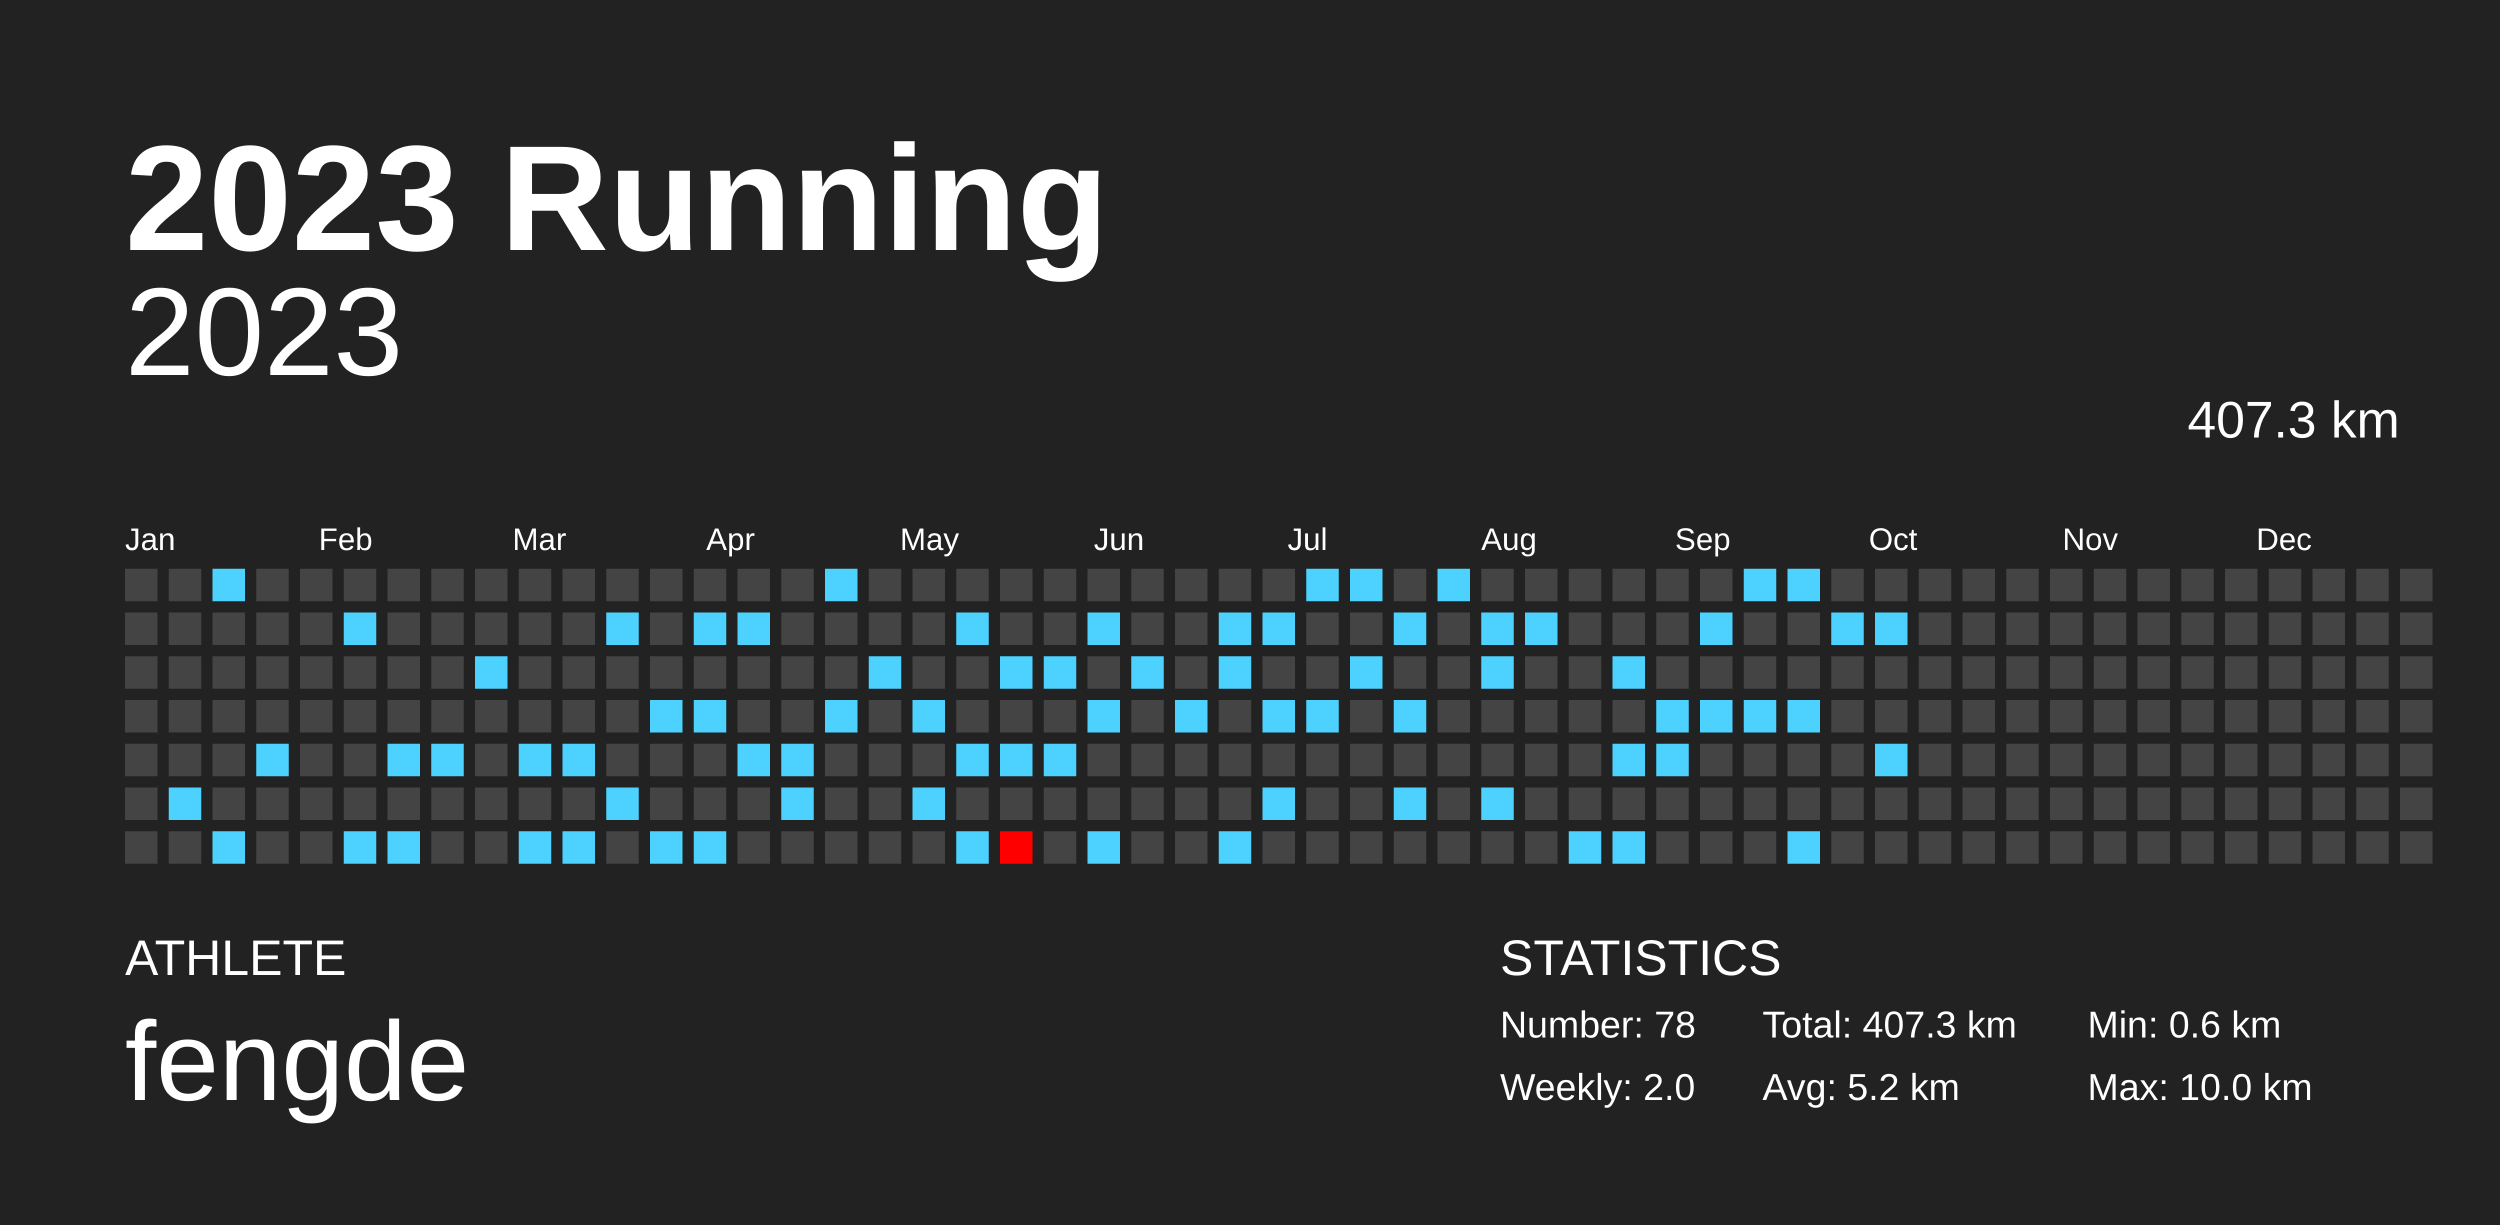
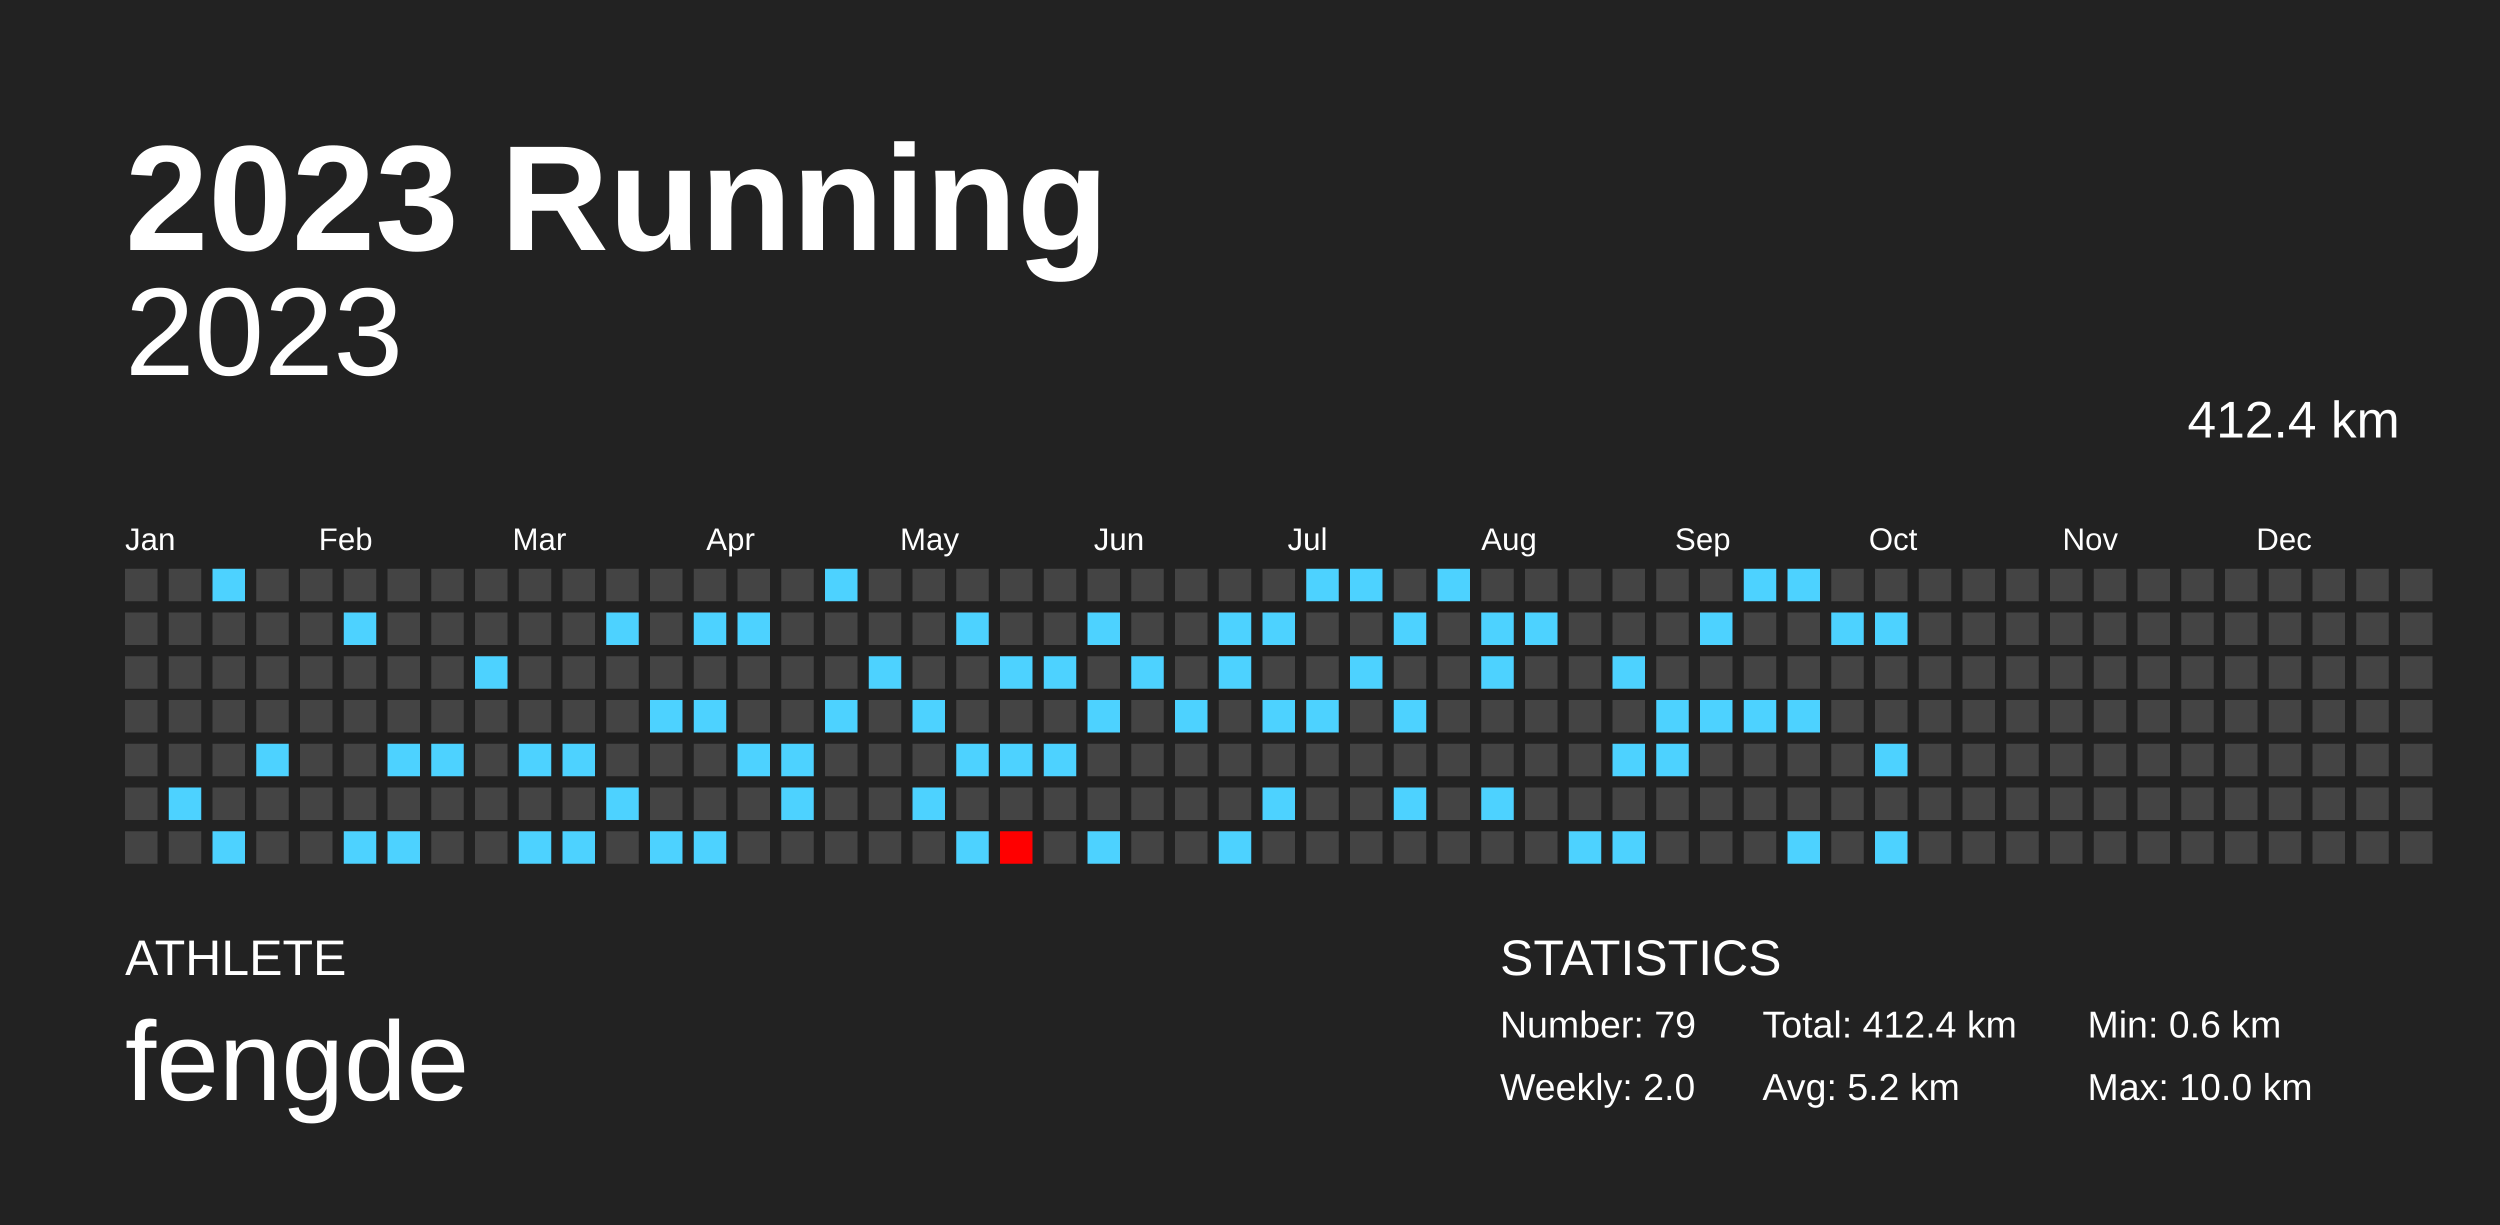
<svg xmlns="http://www.w3.org/2000/svg" baseProfile="full" height="98mm" version="1.1" viewBox="0,0,200,98" width="200mm">
  <defs />
  <rect fill="#222222" height="98" width="200" x="0" y="0" />
  <text fill="#FFFFFF" style="font-size:12px; font-family:Arial; font-weight:bold;" x="10" y="20">2023 Running</text>
  <text fill="#FFFFFF" style="font-size:4px; font-family:Arial" x="10" y="78">ATHLETE</text>
  <text fill="#FFFFFF" style="font-size:9px; font-family:Arial" x="10" y="88">fengde</text>
  <text fill="#FFFFFF" style="font-size:4px; font-family:Arial" x="120" y="78">STATISTICS</text>
-   <text fill="#FFFFFF" style="font-size:3px; font-family:Arial" x="120" y="83">Number: 78</text>
+   <text fill="#FFFFFF" style="font-size:3px; font-family:Arial" x="120" y="83">Number: 79</text>
  <text fill="#FFFFFF" style="font-size:3px; font-family:Arial" x="120" y="88">Weekly: 2.0</text>
-   <text fill="#FFFFFF" style="font-size:3px; font-family:Arial" x="141" y="83">Total: 407.3 km</text>
+   <text fill="#FFFFFF" style="font-size:3px; font-family:Arial" x="141" y="83">Total: 412.4 km</text>
  <text fill="#FFFFFF" style="font-size:3px; font-family:Arial" x="141" y="88">Avg: 5.2 km</text>
  <text fill="#FFFFFF" style="font-size:3px; font-family:Arial" x="167" y="83">Min: 0.6 km</text>
  <text fill="#FFFFFF" style="font-size:3px; font-family:Arial" x="167" y="88">Max: 10.0 km</text>
  <text alignment-baseline="hanging" fill="#FFFFFF" style="font-size:10.0px; font-family:Arial;" x="10" y="30">2023</text>
-   <text alignment-baseline="hanging" fill="#FFFFFF" style="font-size:4.125px; font-family:Arial;" x="175" y="35">407.3 km</text>
+   <text alignment-baseline="hanging" fill="#FFFFFF" style="font-size:4.125px; font-family:Arial;" x="175" y="35">412.4 km</text>
  <text fill="#FFFFFF" style="font-size:2.5px; font-family:Arial" x="10.0" y="44">Jan</text>
  <text fill="#FFFFFF" style="font-size:2.5px; font-family:Arial" x="25.5" y="44">Feb</text>
  <text fill="#FFFFFF" style="font-size:2.5px; font-family:Arial" x="41.0" y="44">Mar</text>
  <text fill="#FFFFFF" style="font-size:2.5px; font-family:Arial" x="56.5" y="44">Apr</text>
  <text fill="#FFFFFF" style="font-size:2.5px; font-family:Arial" x="72.0" y="44">May</text>
  <text fill="#FFFFFF" style="font-size:2.5px; font-family:Arial" x="87.5" y="44">Jun</text>
  <text fill="#FFFFFF" style="font-size:2.5px; font-family:Arial" x="103.0" y="44">Jul</text>
  <text fill="#FFFFFF" style="font-size:2.5px; font-family:Arial" x="118.5" y="44">Aug</text>
  <text fill="#FFFFFF" style="font-size:2.5px; font-family:Arial" x="134.0" y="44">Sep</text>
  <text fill="#FFFFFF" style="font-size:2.5px; font-family:Arial" x="149.5" y="44">Oct</text>
  <text fill="#FFFFFF" style="font-size:2.5px; font-family:Arial" x="165.0" y="44">Nov</text>
  <text fill="#FFFFFF" style="font-size:2.5px; font-family:Arial" x="180.5" y="44">Dec</text>
  <rect fill="#444444" height="2.6" width="2.6" x="10.0" y="45.5" />
  <rect fill="#444444" height="2.6" width="2.6" x="10.0" y="49.0" />
  <rect fill="#444444" height="2.6" width="2.6" x="10.0" y="52.5" />
  <rect fill="#444444" height="2.6" width="2.6" x="10.0" y="56.0" />
  <rect fill="#444444" height="2.6" width="2.6" x="10.0" y="59.5" />
  <rect fill="#444444" height="2.6" width="2.6" x="10.0" y="63.0" />
  <rect fill="#444444" height="2.6" width="2.6" x="10.0" y="66.5" />
  <rect fill="#444444" height="2.6" width="2.6" x="13.5" y="45.5" />
  <rect fill="#444444" height="2.6" width="2.6" x="13.5" y="49.0" />
  <rect fill="#444444" height="2.6" width="2.6" x="13.5" y="52.5" />
  <rect fill="#444444" height="2.6" width="2.6" x="13.5" y="56.0" />
  <rect fill="#444444" height="2.6" width="2.6" x="13.5" y="59.5" />
  <rect fill="#4dd2ff" height="2.6" width="2.6" x="13.5" y="63.0" />
  <rect fill="#444444" height="2.6" width="2.6" x="13.5" y="66.5" />
  <rect fill="#4dd2ff" height="2.6" width="2.6" x="17.0" y="45.5" />
  <rect fill="#444444" height="2.6" width="2.6" x="17.0" y="49.0" />
  <rect fill="#444444" height="2.6" width="2.6" x="17.0" y="52.5" />
  <rect fill="#444444" height="2.6" width="2.6" x="17.0" y="56.0" />
  <rect fill="#444444" height="2.6" width="2.6" x="17.0" y="59.5" />
  <rect fill="#444444" height="2.6" width="2.6" x="17.0" y="63.0" />
  <rect fill="#4dd2ff" height="2.6" width="2.6" x="17.0" y="66.5" />
  <rect fill="#444444" height="2.6" width="2.6" x="20.5" y="45.5" />
  <rect fill="#444444" height="2.6" width="2.6" x="20.5" y="49.0" />
  <rect fill="#444444" height="2.6" width="2.6" x="20.5" y="52.5" />
  <rect fill="#444444" height="2.6" width="2.6" x="20.5" y="56.0" />
  <rect fill="#4dd2ff" height="2.6" width="2.6" x="20.5" y="59.5" />
  <rect fill="#444444" height="2.6" width="2.6" x="20.5" y="63.0" />
  <rect fill="#444444" height="2.6" width="2.6" x="20.5" y="66.5" />
  <rect fill="#444444" height="2.6" width="2.6" x="24.0" y="45.5" />
  <rect fill="#444444" height="2.6" width="2.6" x="24.0" y="49.0" />
  <rect fill="#444444" height="2.6" width="2.6" x="24.0" y="52.5" />
  <rect fill="#444444" height="2.6" width="2.6" x="24.0" y="56.0" />
  <rect fill="#444444" height="2.6" width="2.6" x="24.0" y="59.5" />
  <rect fill="#444444" height="2.6" width="2.6" x="24.0" y="63.0" />
  <rect fill="#444444" height="2.6" width="2.6" x="24.0" y="66.5" />
  <rect fill="#444444" height="2.6" width="2.6" x="27.5" y="45.5" />
  <rect fill="#4dd2ff" height="2.6" width="2.6" x="27.5" y="49.0" />
  <rect fill="#444444" height="2.6" width="2.6" x="27.5" y="52.5" />
  <rect fill="#444444" height="2.6" width="2.6" x="27.5" y="56.0" />
  <rect fill="#444444" height="2.6" width="2.6" x="27.5" y="59.5" />
  <rect fill="#444444" height="2.6" width="2.6" x="27.5" y="63.0" />
  <rect fill="#4dd2ff" height="2.6" width="2.6" x="27.5" y="66.5" />
  <rect fill="#444444" height="2.6" width="2.6" x="31.0" y="45.5" />
  <rect fill="#444444" height="2.6" width="2.6" x="31.0" y="49.0" />
  <rect fill="#444444" height="2.6" width="2.6" x="31.0" y="52.5" />
  <rect fill="#444444" height="2.6" width="2.6" x="31.0" y="56.0" />
  <rect fill="#4dd2ff" height="2.6" width="2.6" x="31.0" y="59.5" />
  <rect fill="#444444" height="2.6" width="2.6" x="31.0" y="63.0" />
  <rect fill="#4dd2ff" height="2.6" width="2.6" x="31.0" y="66.5" />
  <rect fill="#444444" height="2.6" width="2.6" x="34.5" y="45.5" />
  <rect fill="#444444" height="2.6" width="2.6" x="34.5" y="49.0" />
  <rect fill="#444444" height="2.6" width="2.6" x="34.5" y="52.5" />
  <rect fill="#444444" height="2.6" width="2.6" x="34.5" y="56.0" />
  <rect fill="#4dd2ff" height="2.6" width="2.6" x="34.5" y="59.5" />
  <rect fill="#444444" height="2.6" width="2.6" x="34.5" y="63.0" />
  <rect fill="#444444" height="2.6" width="2.6" x="34.5" y="66.5" />
  <rect fill="#444444" height="2.6" width="2.6" x="38.0" y="45.5" />
  <rect fill="#444444" height="2.6" width="2.6" x="38.0" y="49.0" />
  <rect fill="#4dd2ff" height="2.6" width="2.6" x="38.0" y="52.5" />
  <rect fill="#444444" height="2.6" width="2.6" x="38.0" y="56.0" />
  <rect fill="#444444" height="2.6" width="2.6" x="38.0" y="59.5" />
  <rect fill="#444444" height="2.6" width="2.6" x="38.0" y="63.0" />
  <rect fill="#444444" height="2.6" width="2.6" x="38.0" y="66.5" />
  <rect fill="#444444" height="2.6" width="2.6" x="41.5" y="45.5" />
  <rect fill="#444444" height="2.6" width="2.6" x="41.5" y="49.0" />
  <rect fill="#444444" height="2.6" width="2.6" x="41.5" y="52.5" />
  <rect fill="#444444" height="2.6" width="2.6" x="41.5" y="56.0" />
  <rect fill="#4dd2ff" height="2.6" width="2.6" x="41.5" y="59.5" />
  <rect fill="#444444" height="2.6" width="2.6" x="41.5" y="63.0" />
  <rect fill="#4dd2ff" height="2.6" width="2.6" x="41.5" y="66.5" />
  <rect fill="#444444" height="2.6" width="2.6" x="45.0" y="45.5" />
  <rect fill="#444444" height="2.6" width="2.6" x="45.0" y="49.0" />
  <rect fill="#444444" height="2.6" width="2.6" x="45.0" y="52.5" />
  <rect fill="#444444" height="2.6" width="2.6" x="45.0" y="56.0" />
  <rect fill="#4dd2ff" height="2.6" width="2.6" x="45.0" y="59.5" />
  <rect fill="#444444" height="2.6" width="2.6" x="45.0" y="63.0" />
  <rect fill="#4dd2ff" height="2.6" width="2.6" x="45.0" y="66.5" />
  <rect fill="#444444" height="2.6" width="2.6" x="48.5" y="45.5" />
  <rect fill="#4dd2ff" height="2.6" width="2.6" x="48.5" y="49.0" />
  <rect fill="#444444" height="2.6" width="2.6" x="48.5" y="52.5" />
  <rect fill="#444444" height="2.6" width="2.6" x="48.5" y="56.0" />
  <rect fill="#444444" height="2.6" width="2.6" x="48.5" y="59.5" />
  <rect fill="#4dd2ff" height="2.6" width="2.6" x="48.5" y="63.0" />
  <rect fill="#444444" height="2.6" width="2.6" x="48.5" y="66.5" />
  <rect fill="#444444" height="2.6" width="2.6" x="52.0" y="45.5" />
  <rect fill="#444444" height="2.6" width="2.6" x="52.0" y="49.0" />
  <rect fill="#444444" height="2.6" width="2.6" x="52.0" y="52.5" />
  <rect fill="#4dd2ff" height="2.6" width="2.6" x="52.0" y="56.0" />
  <rect fill="#444444" height="2.6" width="2.6" x="52.0" y="59.5" />
  <rect fill="#444444" height="2.6" width="2.6" x="52.0" y="63.0" />
  <rect fill="#4dd2ff" height="2.6" width="2.6" x="52.0" y="66.5" />
  <rect fill="#444444" height="2.6" width="2.6" x="55.5" y="45.5" />
  <rect fill="#4dd2ff" height="2.6" width="2.6" x="55.5" y="49.0" />
  <rect fill="#444444" height="2.6" width="2.6" x="55.5" y="52.5" />
  <rect fill="#4dd2ff" height="2.6" width="2.6" x="55.5" y="56.0" />
  <rect fill="#444444" height="2.6" width="2.6" x="55.5" y="59.5" />
  <rect fill="#444444" height="2.6" width="2.6" x="55.5" y="63.0" />
  <rect fill="#4dd2ff" height="2.6" width="2.6" x="55.5" y="66.5" />
  <rect fill="#444444" height="2.6" width="2.6" x="59.0" y="45.5" />
  <rect fill="#4dd2ff" height="2.6" width="2.6" x="59.0" y="49.0" />
  <rect fill="#444444" height="2.6" width="2.6" x="59.0" y="52.5" />
  <rect fill="#444444" height="2.6" width="2.6" x="59.0" y="56.0" />
  <rect fill="#4dd2ff" height="2.6" width="2.6" x="59.0" y="59.5" />
  <rect fill="#444444" height="2.6" width="2.6" x="59.0" y="63.0" />
  <rect fill="#444444" height="2.6" width="2.6" x="59.0" y="66.5" />
  <rect fill="#444444" height="2.6" width="2.6" x="62.5" y="45.5" />
  <rect fill="#444444" height="2.6" width="2.6" x="62.5" y="49.0" />
  <rect fill="#444444" height="2.6" width="2.6" x="62.5" y="52.5" />
  <rect fill="#444444" height="2.6" width="2.6" x="62.5" y="56.0" />
  <rect fill="#4dd2ff" height="2.6" width="2.6" x="62.5" y="59.5" />
  <rect fill="#4dd2ff" height="2.6" width="2.6" x="62.5" y="63.0" />
  <rect fill="#444444" height="2.6" width="2.6" x="62.5" y="66.5" />
  <rect fill="#4dd2ff" height="2.6" width="2.6" x="66.0" y="45.5" />
  <rect fill="#444444" height="2.6" width="2.6" x="66.0" y="49.0" />
  <rect fill="#444444" height="2.6" width="2.6" x="66.0" y="52.5" />
  <rect fill="#4dd2ff" height="2.6" width="2.6" x="66.0" y="56.0" />
  <rect fill="#444444" height="2.6" width="2.6" x="66.0" y="59.5" />
  <rect fill="#444444" height="2.6" width="2.6" x="66.0" y="63.0" />
  <rect fill="#444444" height="2.6" width="2.6" x="66.0" y="66.5" />
  <rect fill="#444444" height="2.6" width="2.6" x="69.5" y="45.5" />
  <rect fill="#444444" height="2.6" width="2.6" x="69.5" y="49.0" />
  <rect fill="#4dd2ff" height="2.6" width="2.6" x="69.5" y="52.5" />
  <rect fill="#444444" height="2.6" width="2.6" x="69.5" y="56.0" />
  <rect fill="#444444" height="2.6" width="2.6" x="69.5" y="59.5" />
  <rect fill="#444444" height="2.6" width="2.6" x="69.5" y="63.0" />
  <rect fill="#444444" height="2.6" width="2.6" x="69.5" y="66.5" />
  <rect fill="#444444" height="2.6" width="2.6" x="73.0" y="45.5" />
  <rect fill="#444444" height="2.6" width="2.6" x="73.0" y="49.0" />
  <rect fill="#444444" height="2.6" width="2.6" x="73.0" y="52.5" />
  <rect fill="#4dd2ff" height="2.6" width="2.6" x="73.0" y="56.0" />
  <rect fill="#444444" height="2.6" width="2.6" x="73.0" y="59.5" />
  <rect fill="#4dd2ff" height="2.6" width="2.6" x="73.0" y="63.0" />
  <rect fill="#444444" height="2.6" width="2.6" x="73.0" y="66.5" />
  <rect fill="#444444" height="2.6" width="2.6" x="76.5" y="45.5" />
  <rect fill="#4dd2ff" height="2.6" width="2.6" x="76.5" y="49.0" />
  <rect fill="#444444" height="2.6" width="2.6" x="76.5" y="52.5" />
  <rect fill="#444444" height="2.6" width="2.6" x="76.5" y="56.0" />
  <rect fill="#4dd2ff" height="2.6" width="2.6" x="76.5" y="59.5" />
  <rect fill="#444444" height="2.6" width="2.6" x="76.5" y="63.0" />
  <rect fill="#4dd2ff" height="2.6" width="2.6" x="76.5" y="66.5" />
  <rect fill="#444444" height="2.6" width="2.6" x="80.0" y="45.5" />
  <rect fill="#444444" height="2.6" width="2.6" x="80.0" y="49.0" />
  <rect fill="#4dd2ff" height="2.6" width="2.6" x="80.0" y="52.5" />
  <rect fill="#444444" height="2.6" width="2.6" x="80.0" y="56.0" />
  <rect fill="#4dd2ff" height="2.6" width="2.6" x="80.0" y="59.5" />
  <rect fill="#444444" height="2.6" width="2.6" x="80.0" y="63.0" />
  <rect fill="#ff0000" height="2.6" width="2.6" x="80.0" y="66.5" />
  <rect fill="#444444" height="2.6" width="2.6" x="83.5" y="45.5" />
  <rect fill="#444444" height="2.6" width="2.6" x="83.5" y="49.0" />
  <rect fill="#4dd2ff" height="2.6" width="2.6" x="83.5" y="52.5" />
  <rect fill="#444444" height="2.6" width="2.6" x="83.5" y="56.0" />
  <rect fill="#4dd2ff" height="2.6" width="2.6" x="83.5" y="59.5" />
  <rect fill="#444444" height="2.6" width="2.6" x="83.5" y="63.0" />
  <rect fill="#444444" height="2.6" width="2.6" x="83.5" y="66.5" />
  <rect fill="#444444" height="2.6" width="2.6" x="87.0" y="45.5" />
  <rect fill="#4dd2ff" height="2.6" width="2.6" x="87.0" y="49.0" />
  <rect fill="#444444" height="2.6" width="2.6" x="87.0" y="52.5" />
  <rect fill="#4dd2ff" height="2.6" width="2.6" x="87.0" y="56.0" />
  <rect fill="#444444" height="2.6" width="2.6" x="87.0" y="59.5" />
  <rect fill="#444444" height="2.6" width="2.6" x="87.0" y="63.0" />
  <rect fill="#4dd2ff" height="2.6" width="2.6" x="87.0" y="66.5" />
  <rect fill="#444444" height="2.6" width="2.6" x="90.5" y="45.5" />
  <rect fill="#444444" height="2.6" width="2.6" x="90.5" y="49.0" />
  <rect fill="#4dd2ff" height="2.6" width="2.6" x="90.5" y="52.5" />
  <rect fill="#444444" height="2.6" width="2.6" x="90.5" y="56.0" />
  <rect fill="#444444" height="2.6" width="2.6" x="90.5" y="59.5" />
  <rect fill="#444444" height="2.6" width="2.6" x="90.5" y="63.0" />
  <rect fill="#444444" height="2.6" width="2.6" x="90.5" y="66.5" />
  <rect fill="#444444" height="2.6" width="2.6" x="94.0" y="45.5" />
  <rect fill="#444444" height="2.6" width="2.6" x="94.0" y="49.0" />
  <rect fill="#444444" height="2.6" width="2.6" x="94.0" y="52.5" />
  <rect fill="#4dd2ff" height="2.6" width="2.6" x="94.0" y="56.0" />
  <rect fill="#444444" height="2.6" width="2.6" x="94.0" y="59.5" />
  <rect fill="#444444" height="2.6" width="2.6" x="94.0" y="63.0" />
  <rect fill="#444444" height="2.6" width="2.6" x="94.0" y="66.5" />
  <rect fill="#444444" height="2.6" width="2.6" x="97.5" y="45.5" />
  <rect fill="#4dd2ff" height="2.6" width="2.6" x="97.5" y="49.0" />
  <rect fill="#4dd2ff" height="2.6" width="2.6" x="97.5" y="52.5" />
  <rect fill="#444444" height="2.6" width="2.6" x="97.5" y="56.0" />
  <rect fill="#444444" height="2.6" width="2.6" x="97.5" y="59.5" />
  <rect fill="#444444" height="2.6" width="2.6" x="97.5" y="63.0" />
  <rect fill="#4dd2ff" height="2.6" width="2.6" x="97.5" y="66.5" />
  <rect fill="#444444" height="2.6" width="2.6" x="101.0" y="45.5" />
  <rect fill="#4dd2ff" height="2.6" width="2.6" x="101.0" y="49.0" />
  <rect fill="#444444" height="2.6" width="2.6" x="101.0" y="52.5" />
  <rect fill="#4dd2ff" height="2.6" width="2.6" x="101.0" y="56.0" />
  <rect fill="#444444" height="2.6" width="2.6" x="101.0" y="59.5" />
  <rect fill="#4dd2ff" height="2.6" width="2.6" x="101.0" y="63.0" />
  <rect fill="#444444" height="2.6" width="2.6" x="101.0" y="66.5" />
  <rect fill="#4dd2ff" height="2.6" width="2.6" x="104.5" y="45.5" />
  <rect fill="#444444" height="2.6" width="2.6" x="104.5" y="49.0" />
  <rect fill="#444444" height="2.6" width="2.6" x="104.5" y="52.5" />
  <rect fill="#4dd2ff" height="2.6" width="2.6" x="104.5" y="56.0" />
  <rect fill="#444444" height="2.6" width="2.6" x="104.5" y="59.5" />
  <rect fill="#444444" height="2.6" width="2.6" x="104.5" y="63.0" />
  <rect fill="#444444" height="2.6" width="2.6" x="104.5" y="66.5" />
  <rect fill="#4dd2ff" height="2.6" width="2.6" x="108.0" y="45.5" />
  <rect fill="#444444" height="2.6" width="2.6" x="108.0" y="49.0" />
  <rect fill="#4dd2ff" height="2.6" width="2.6" x="108.0" y="52.5" />
  <rect fill="#444444" height="2.6" width="2.6" x="108.0" y="56.0" />
  <rect fill="#444444" height="2.6" width="2.6" x="108.0" y="59.5" />
  <rect fill="#444444" height="2.6" width="2.6" x="108.0" y="63.0" />
  <rect fill="#444444" height="2.6" width="2.6" x="108.0" y="66.5" />
  <rect fill="#444444" height="2.6" width="2.6" x="111.5" y="45.5" />
  <rect fill="#4dd2ff" height="2.6" width="2.6" x="111.5" y="49.0" />
  <rect fill="#444444" height="2.6" width="2.6" x="111.5" y="52.5" />
  <rect fill="#4dd2ff" height="2.6" width="2.6" x="111.5" y="56.0" />
  <rect fill="#444444" height="2.6" width="2.6" x="111.5" y="59.5" />
  <rect fill="#4dd2ff" height="2.6" width="2.6" x="111.5" y="63.0" />
  <rect fill="#444444" height="2.6" width="2.6" x="111.5" y="66.5" />
  <rect fill="#4dd2ff" height="2.6" width="2.6" x="115.0" y="45.5" />
  <rect fill="#444444" height="2.6" width="2.6" x="115.0" y="49.0" />
  <rect fill="#444444" height="2.6" width="2.6" x="115.0" y="52.5" />
  <rect fill="#444444" height="2.6" width="2.6" x="115.0" y="56.0" />
  <rect fill="#444444" height="2.6" width="2.6" x="115.0" y="59.5" />
  <rect fill="#444444" height="2.6" width="2.6" x="115.0" y="63.0" />
  <rect fill="#444444" height="2.6" width="2.6" x="115.0" y="66.5" />
  <rect fill="#444444" height="2.6" width="2.6" x="118.5" y="45.5" />
  <rect fill="#4dd2ff" height="2.6" width="2.6" x="118.5" y="49.0" />
  <rect fill="#4dd2ff" height="2.6" width="2.6" x="118.5" y="52.5" />
  <rect fill="#444444" height="2.6" width="2.6" x="118.5" y="56.0" />
  <rect fill="#444444" height="2.6" width="2.6" x="118.5" y="59.5" />
  <rect fill="#4dd2ff" height="2.6" width="2.6" x="118.5" y="63.0" />
  <rect fill="#444444" height="2.6" width="2.6" x="118.5" y="66.5" />
  <rect fill="#444444" height="2.6" width="2.6" x="122.0" y="45.5" />
  <rect fill="#4dd2ff" height="2.6" width="2.6" x="122.0" y="49.0" />
  <rect fill="#444444" height="2.6" width="2.6" x="122.0" y="52.5" />
  <rect fill="#444444" height="2.6" width="2.6" x="122.0" y="56.0" />
  <rect fill="#444444" height="2.6" width="2.6" x="122.0" y="59.5" />
  <rect fill="#444444" height="2.6" width="2.6" x="122.0" y="63.0" />
  <rect fill="#444444" height="2.6" width="2.6" x="122.0" y="66.5" />
  <rect fill="#444444" height="2.6" width="2.6" x="125.5" y="45.5" />
  <rect fill="#444444" height="2.6" width="2.6" x="125.5" y="49.0" />
  <rect fill="#444444" height="2.6" width="2.6" x="125.5" y="52.5" />
  <rect fill="#444444" height="2.6" width="2.6" x="125.5" y="56.0" />
  <rect fill="#444444" height="2.6" width="2.6" x="125.5" y="59.5" />
  <rect fill="#444444" height="2.6" width="2.6" x="125.5" y="63.0" />
  <rect fill="#4dd2ff" height="2.6" width="2.6" x="125.5" y="66.5" />
  <rect fill="#444444" height="2.6" width="2.6" x="129.0" y="45.5" />
  <rect fill="#444444" height="2.6" width="2.6" x="129.0" y="49.0" />
  <rect fill="#4dd2ff" height="2.6" width="2.6" x="129.0" y="52.5" />
  <rect fill="#444444" height="2.6" width="2.6" x="129.0" y="56.0" />
  <rect fill="#4dd2ff" height="2.6" width="2.6" x="129.0" y="59.5" />
  <rect fill="#444444" height="2.6" width="2.6" x="129.0" y="63.0" />
  <rect fill="#4dd2ff" height="2.6" width="2.6" x="129.0" y="66.5" />
  <rect fill="#444444" height="2.6" width="2.6" x="132.5" y="45.5" />
  <rect fill="#444444" height="2.6" width="2.6" x="132.5" y="49.0" />
  <rect fill="#444444" height="2.6" width="2.6" x="132.5" y="52.5" />
  <rect fill="#4dd2ff" height="2.6" width="2.6" x="132.5" y="56.0" />
  <rect fill="#4dd2ff" height="2.6" width="2.6" x="132.5" y="59.5" />
  <rect fill="#444444" height="2.6" width="2.6" x="132.5" y="63.0" />
  <rect fill="#444444" height="2.6" width="2.6" x="132.5" y="66.5" />
  <rect fill="#444444" height="2.6" width="2.6" x="136.0" y="45.5" />
  <rect fill="#4dd2ff" height="2.6" width="2.6" x="136.0" y="49.0" />
  <rect fill="#444444" height="2.6" width="2.6" x="136.0" y="52.5" />
  <rect fill="#4dd2ff" height="2.6" width="2.6" x="136.0" y="56.0" />
  <rect fill="#444444" height="2.6" width="2.6" x="136.0" y="59.5" />
  <rect fill="#444444" height="2.6" width="2.6" x="136.0" y="63.0" />
  <rect fill="#444444" height="2.6" width="2.6" x="136.0" y="66.5" />
  <rect fill="#4dd2ff" height="2.6" width="2.6" x="139.5" y="45.5" />
  <rect fill="#444444" height="2.6" width="2.6" x="139.5" y="49.0" />
  <rect fill="#444444" height="2.6" width="2.6" x="139.5" y="52.5" />
  <rect fill="#4dd2ff" height="2.6" width="2.6" x="139.5" y="56.0" />
  <rect fill="#444444" height="2.6" width="2.6" x="139.5" y="59.5" />
  <rect fill="#444444" height="2.6" width="2.6" x="139.5" y="63.0" />
  <rect fill="#444444" height="2.6" width="2.6" x="139.5" y="66.5" />
  <rect fill="#4dd2ff" height="2.6" width="2.6" x="143.0" y="45.5" />
  <rect fill="#444444" height="2.6" width="2.6" x="143.0" y="49.0" />
  <rect fill="#444444" height="2.6" width="2.6" x="143.0" y="52.5" />
  <rect fill="#4dd2ff" height="2.6" width="2.6" x="143.0" y="56.0" />
  <rect fill="#444444" height="2.6" width="2.6" x="143.0" y="59.5" />
  <rect fill="#444444" height="2.6" width="2.6" x="143.0" y="63.0" />
  <rect fill="#4dd2ff" height="2.6" width="2.6" x="143.0" y="66.5" />
  <rect fill="#444444" height="2.6" width="2.6" x="146.5" y="45.5" />
  <rect fill="#4dd2ff" height="2.6" width="2.6" x="146.5" y="49.0" />
  <rect fill="#444444" height="2.6" width="2.6" x="146.5" y="52.5" />
  <rect fill="#444444" height="2.6" width="2.6" x="146.5" y="56.0" />
  <rect fill="#444444" height="2.6" width="2.6" x="146.5" y="59.5" />
  <rect fill="#444444" height="2.6" width="2.6" x="146.5" y="63.0" />
  <rect fill="#444444" height="2.6" width="2.6" x="146.5" y="66.5" />
  <rect fill="#444444" height="2.6" width="2.6" x="150.0" y="45.5" />
  <rect fill="#4dd2ff" height="2.6" width="2.6" x="150.0" y="49.0" />
  <rect fill="#444444" height="2.6" width="2.6" x="150.0" y="52.5" />
  <rect fill="#444444" height="2.6" width="2.6" x="150.0" y="56.0" />
  <rect fill="#4dd2ff" height="2.6" width="2.6" x="150.0" y="59.5" />
  <rect fill="#444444" height="2.6" width="2.6" x="150.0" y="63.0" />
-   <rect fill="#444444" height="2.6" width="2.6" x="150.0" y="66.5" />
+   <rect fill="#4dd2ff" height="2.6" width="2.6" x="150.0" y="66.5" />
  <rect fill="#444444" height="2.6" width="2.6" x="153.5" y="45.5" />
  <rect fill="#444444" height="2.6" width="2.6" x="153.5" y="49.0" />
  <rect fill="#444444" height="2.6" width="2.6" x="153.5" y="52.5" />
  <rect fill="#444444" height="2.6" width="2.6" x="153.5" y="56.0" />
  <rect fill="#444444" height="2.6" width="2.6" x="153.5" y="59.5" />
  <rect fill="#444444" height="2.6" width="2.6" x="153.5" y="63.0" />
  <rect fill="#444444" height="2.6" width="2.6" x="153.5" y="66.5" />
  <rect fill="#444444" height="2.6" width="2.6" x="157.0" y="45.5" />
  <rect fill="#444444" height="2.6" width="2.6" x="157.0" y="49.0" />
  <rect fill="#444444" height="2.6" width="2.6" x="157.0" y="52.5" />
  <rect fill="#444444" height="2.6" width="2.6" x="157.0" y="56.0" />
  <rect fill="#444444" height="2.6" width="2.6" x="157.0" y="59.5" />
  <rect fill="#444444" height="2.6" width="2.6" x="157.0" y="63.0" />
  <rect fill="#444444" height="2.6" width="2.6" x="157.0" y="66.5" />
  <rect fill="#444444" height="2.6" width="2.6" x="160.5" y="45.5" />
  <rect fill="#444444" height="2.6" width="2.6" x="160.5" y="49.0" />
  <rect fill="#444444" height="2.6" width="2.6" x="160.5" y="52.5" />
  <rect fill="#444444" height="2.6" width="2.6" x="160.5" y="56.0" />
  <rect fill="#444444" height="2.6" width="2.6" x="160.5" y="59.5" />
  <rect fill="#444444" height="2.6" width="2.6" x="160.5" y="63.0" />
  <rect fill="#444444" height="2.6" width="2.6" x="160.5" y="66.5" />
  <rect fill="#444444" height="2.6" width="2.6" x="164.0" y="45.5" />
  <rect fill="#444444" height="2.6" width="2.6" x="164.0" y="49.0" />
  <rect fill="#444444" height="2.6" width="2.6" x="164.0" y="52.5" />
  <rect fill="#444444" height="2.6" width="2.6" x="164.0" y="56.0" />
  <rect fill="#444444" height="2.6" width="2.6" x="164.0" y="59.5" />
  <rect fill="#444444" height="2.6" width="2.6" x="164.0" y="63.0" />
  <rect fill="#444444" height="2.6" width="2.6" x="164.0" y="66.5" />
  <rect fill="#444444" height="2.6" width="2.6" x="167.5" y="45.5" />
  <rect fill="#444444" height="2.6" width="2.6" x="167.5" y="49.0" />
  <rect fill="#444444" height="2.6" width="2.6" x="167.5" y="52.5" />
  <rect fill="#444444" height="2.6" width="2.6" x="167.5" y="56.0" />
  <rect fill="#444444" height="2.6" width="2.6" x="167.5" y="59.5" />
  <rect fill="#444444" height="2.6" width="2.6" x="167.5" y="63.0" />
  <rect fill="#444444" height="2.6" width="2.6" x="167.5" y="66.5" />
  <rect fill="#444444" height="2.6" width="2.6" x="171.0" y="45.5" />
  <rect fill="#444444" height="2.6" width="2.6" x="171.0" y="49.0" />
  <rect fill="#444444" height="2.6" width="2.6" x="171.0" y="52.5" />
  <rect fill="#444444" height="2.6" width="2.6" x="171.0" y="56.0" />
  <rect fill="#444444" height="2.6" width="2.6" x="171.0" y="59.5" />
  <rect fill="#444444" height="2.6" width="2.6" x="171.0" y="63.0" />
  <rect fill="#444444" height="2.6" width="2.6" x="171.0" y="66.5" />
  <rect fill="#444444" height="2.6" width="2.6" x="174.5" y="45.5" />
  <rect fill="#444444" height="2.6" width="2.6" x="174.5" y="49.0" />
  <rect fill="#444444" height="2.6" width="2.6" x="174.5" y="52.5" />
  <rect fill="#444444" height="2.6" width="2.6" x="174.5" y="56.0" />
  <rect fill="#444444" height="2.6" width="2.6" x="174.5" y="59.5" />
  <rect fill="#444444" height="2.6" width="2.6" x="174.5" y="63.0" />
  <rect fill="#444444" height="2.6" width="2.6" x="174.5" y="66.5" />
  <rect fill="#444444" height="2.6" width="2.6" x="178.0" y="45.5" />
  <rect fill="#444444" height="2.6" width="2.6" x="178.0" y="49.0" />
  <rect fill="#444444" height="2.6" width="2.6" x="178.0" y="52.5" />
  <rect fill="#444444" height="2.6" width="2.6" x="178.0" y="56.0" />
  <rect fill="#444444" height="2.6" width="2.6" x="178.0" y="59.5" />
  <rect fill="#444444" height="2.6" width="2.6" x="178.0" y="63.0" />
  <rect fill="#444444" height="2.6" width="2.6" x="178.0" y="66.5" />
  <rect fill="#444444" height="2.6" width="2.6" x="181.5" y="45.5" />
  <rect fill="#444444" height="2.6" width="2.6" x="181.5" y="49.0" />
  <rect fill="#444444" height="2.6" width="2.6" x="181.5" y="52.5" />
  <rect fill="#444444" height="2.6" width="2.6" x="181.5" y="56.0" />
  <rect fill="#444444" height="2.6" width="2.6" x="181.5" y="59.5" />
  <rect fill="#444444" height="2.6" width="2.6" x="181.5" y="63.0" />
  <rect fill="#444444" height="2.6" width="2.6" x="181.5" y="66.5" />
  <rect fill="#444444" height="2.6" width="2.6" x="185.0" y="45.5" />
  <rect fill="#444444" height="2.6" width="2.6" x="185.0" y="49.0" />
  <rect fill="#444444" height="2.6" width="2.6" x="185.0" y="52.5" />
  <rect fill="#444444" height="2.6" width="2.6" x="185.0" y="56.0" />
  <rect fill="#444444" height="2.6" width="2.6" x="185.0" y="59.5" />
  <rect fill="#444444" height="2.6" width="2.6" x="185.0" y="63.0" />
  <rect fill="#444444" height="2.6" width="2.6" x="185.0" y="66.5" />
  <rect fill="#444444" height="2.6" width="2.6" x="188.5" y="45.5" />
  <rect fill="#444444" height="2.6" width="2.6" x="188.5" y="49.0" />
  <rect fill="#444444" height="2.6" width="2.6" x="188.5" y="52.5" />
  <rect fill="#444444" height="2.6" width="2.6" x="188.5" y="56.0" />
  <rect fill="#444444" height="2.6" width="2.6" x="188.5" y="59.5" />
  <rect fill="#444444" height="2.6" width="2.6" x="188.5" y="63.0" />
  <rect fill="#444444" height="2.6" width="2.6" x="188.5" y="66.5" />
  <rect fill="#444444" height="2.6" width="2.6" x="192.0" y="45.5" />
  <rect fill="#444444" height="2.6" width="2.6" x="192.0" y="49.0" />
  <rect fill="#444444" height="2.6" width="2.6" x="192.0" y="52.5" />
  <rect fill="#444444" height="2.6" width="2.6" x="192.0" y="56.0" />
  <rect fill="#444444" height="2.6" width="2.6" x="192.0" y="59.5" />
  <rect fill="#444444" height="2.6" width="2.6" x="192.0" y="63.0" />
  <rect fill="#444444" height="2.6" width="2.6" x="192.0" y="66.5" />
</svg>
